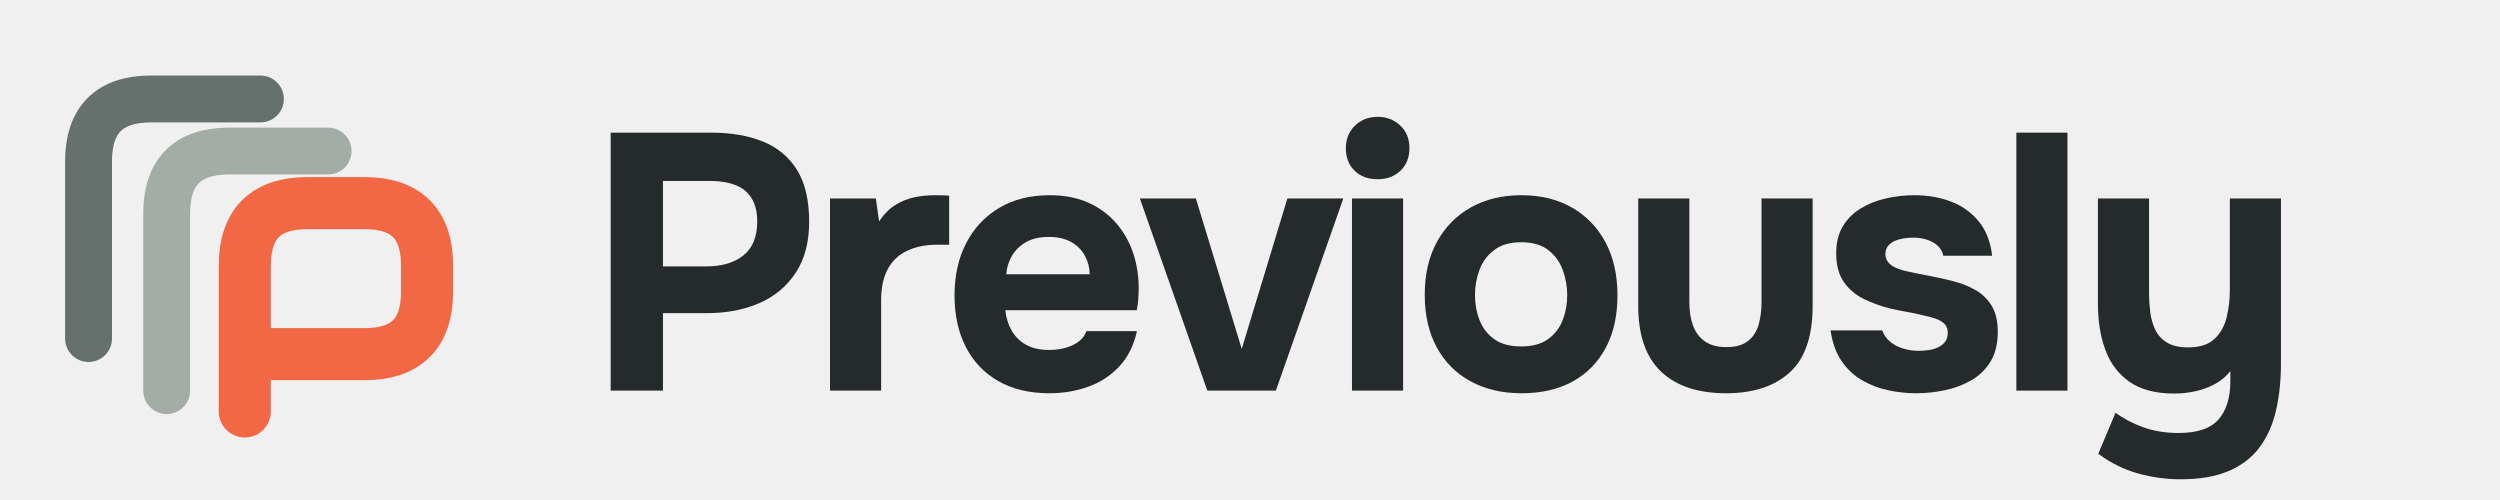
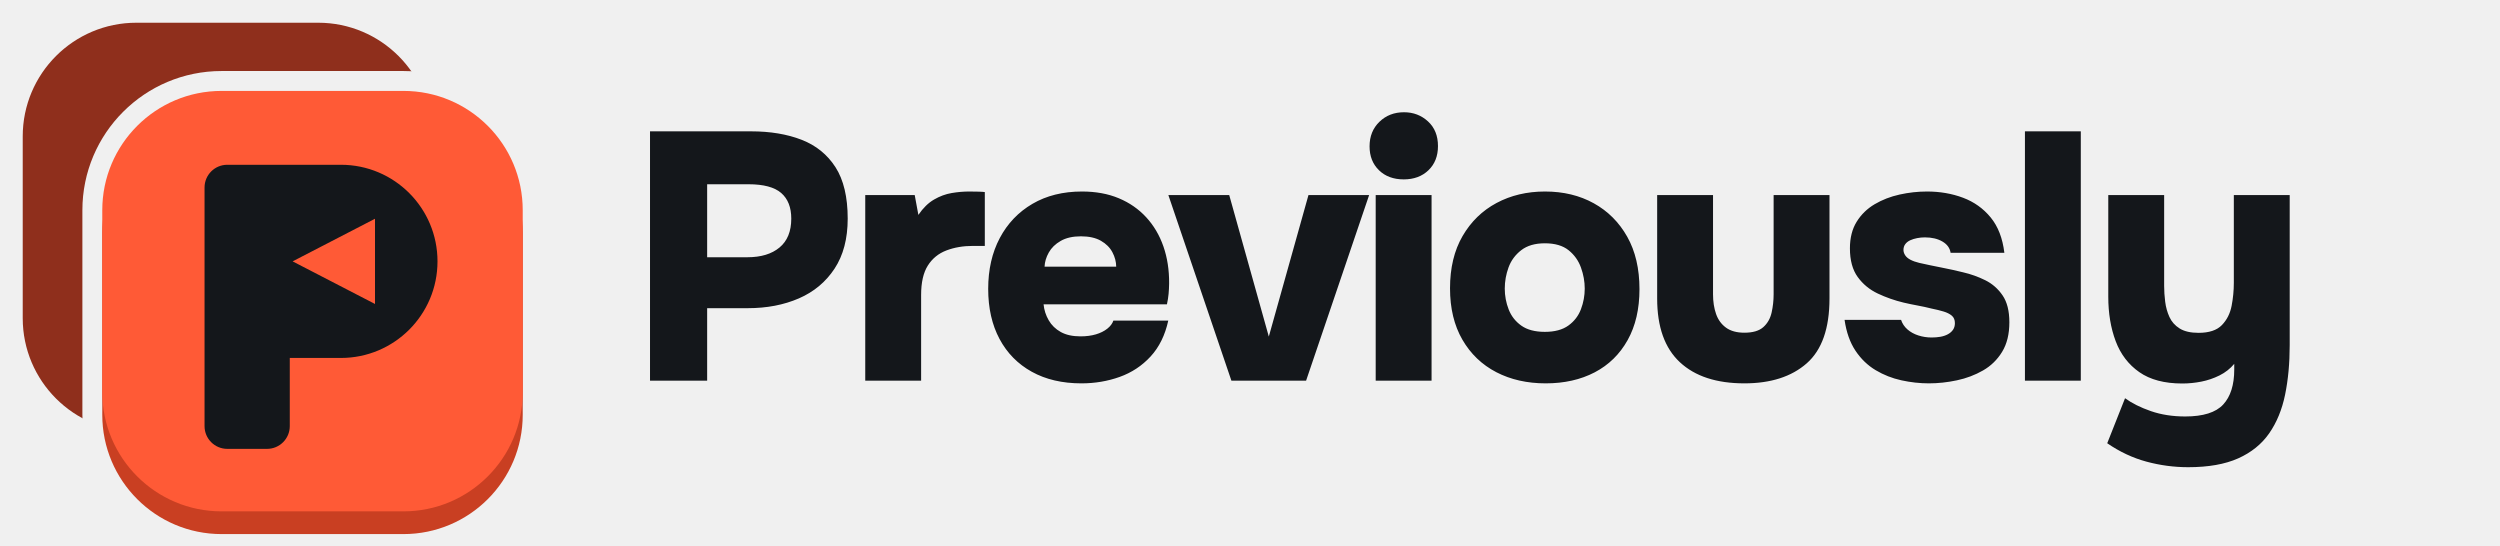
- <svg xmlns="http://www.w3.org/2000/svg" width="480" height="96" viewBox="0 0 480 96" color="#252B2C">
-   <g transform="translate(0 0)">
-     <path d="M17 65V31Q17 19 29 19H50" fill="none" stroke="#66716E" stroke-width="9" stroke-linecap="round" stroke-linejoin="round" />
-     <path d="M32 75V41Q32 29 44 29H63" fill="none" stroke="#A4ADA5" stroke-width="9" stroke-linecap="round" stroke-linejoin="round" />
-     <path d="M47 79V51Q47 39 59 39H70Q82 39 82 51V56Q82 68 70 68H47" fill="none" stroke="#F26844" stroke-width="10" stroke-linecap="round" stroke-linejoin="round" />
+ <svg xmlns="http://www.w3.org/2000/svg" width="440" height="96" viewBox="0 0 440 96">
+   <defs>
+     <mask id="wordmarkgap" maskUnits="userSpaceOnUse" x="0" y="0" width="96" height="96">
+       <rect width="96" height="96" fill="#fff" />
+       <path d="M39 12.5H71A24.5 24.5 0 0 1 95.5 37V73A24.5 24.5 0 0 1 71 97.5H39A24.5 24.5 0 0 1 14.5 73V37A24.5 24.5 0 0 1 39 12.5Z" fill="#000" />
+     </mask>
+   </defs>
+   <g transform="translate(0 0) scale(1)">
+     <path d="M24 4H56A20 20 0 0 1 76 24V56A20 20 0 0 1 56 76H24A20 20 0 0 1 4 56V24A20 20 0 0 1 24 4Z" fill="#8F2F1C" mask="url(#wordmarkgap)" />
+     <path d="M39 20H71A21 21 0 0 1 92 41V73A21 21 0 0 1 71 94H39A21 21 0 0 1 18 73V41A21 21 0 0 1 39 20Z" fill="#C93F22" />
+     <path d="M39 16H71A21 21 0 0 1 92 37V69A21 21 0 0 1 71 90H39A21 21 0 0 1 18 69V37A21 21 0 0 1 39 16Z" fill="#FF5A36" />
+     <path fill-rule="evenodd" d="M36 33A4 4 0 0 1 40 29H60A17 17 0 0 1 60 63H51V75A4 4 0 0 1 47 79H40A4 4 0 0 1 36 75Z M51.5 46L66 38.5L66 53.5Z" fill="#14171B" />
  </g>
-   <path d="M75 0V707.6H351.199Q432.199 707.6 492.399 683.3Q552.599 659 585.999 605.5Q619.398 552 619.398 463Q619.398 379.601 582.799 323.701Q546.199 267.801 483.199 240.201Q420.199 212.601 339.799 212.601H218.398V0ZM218.398 340.799H338.199Q401.8 340.799 439.4 371.199Q477.001 401.599 477.001 464Q477.001 519.001 445.3 547.102Q413.6 575.202 344.799 575.202H218.398Z" transform="translate(112 75) scale(0.07 -0.07)" fill="#252B2C" />
-   <path d="M55 0V527H180.799L189.599 464.199Q209.599 493.999 234.599 509.399Q259.599 524.8 286.999 530.4Q314.399 536 341.599 536Q354.599 536 365.599 535.7Q376.599 535.4 381.799 534.8V400.202H348.999Q301.998 400.202 267.098 383.902Q232.198 367.601 213.698 333.901Q195.198 300.2 195.198 246.8V0Z" transform="translate(155.51 75) scale(0.07 -0.07)" fill="#252B2C" />
-   <path d="M295.6 -7.2Q213.4 -7.2 155.1 26.1Q96.8 59.4 65.9 119.8Q35 180.2 35 261.2Q35 342.6 66.8 404.3Q98.6 466 157.2 501Q215.8 536 296.4 536Q356 536 401.4 515.8Q446.8 495.6 478.2 459.599Q509.6 423.599 525.3 376.199Q541 328.799 540.199 274Q539.799 260.2 538.699 247.3Q537.599 234.4 534.8 220.6H174.398Q177.198 190.8 191.099 165.799Q204.999 140.799 230.399 126.199Q255.8 111.598 294 111.598Q318.8 111.598 339.9 117.498Q361.001 123.398 376.201 135.198Q391.401 146.999 396.801 163.199H535.399Q522.199 103.799 486.499 65.9Q450.799 28 400.9 10.4Q351 -7.2 295.6 -7.2ZM405.801 319.199Q405.401 346.2 392.701 369.701Q380.001 393.201 355.301 407.401Q330.6 421.601 293.4 421.601Q255.199 421.601 229.799 406.601Q204.399 391.601 191.499 368.101Q178.598 344.6 176.998 319.199Z" transform="translate(180.82 75) scale(0.07 -0.07)" fill="#252B2C" />
-   <path d="M184.801 0 -0.2 527H153.398L279.2 114.399L404.401 527H557.799L372.798 0Z" transform="translate(218.87 75) scale(0.07 -0.07)" fill="#252B2C" />
-   <path d="M55 0V527H195.198V0ZM125.199 579.801Q86 579.801 62.1 603.301Q38.201 626.8 38.201 664.4Q38.201 702.599 63.2 726.799Q88.2 750.999 125.799 750.999Q161.399 750.999 186.998 727.499Q212.598 703.999 212.598 665Q212.598 626.8 188.098 603.301Q163.599 579.801 125.199 579.801Z" transform="translate(255.73 75) scale(0.07 -0.07)" fill="#252B2C" />
-   <path d="M301.2 -7.2Q221.2 -7.2 161.3 25.2Q101.4 57.6 68.2 118.3Q35 179 35 262.4Q35 347.4 68.7 408.5Q102.4 469.6 162 502.8Q221.6 536 300.2 536Q379.6 536 438.7 502.2Q497.8 468.4 530.7 407Q563.599 345.6 563.599 260.6Q563.599 177.8 531.4 117.4Q499.2 57 440.4 24.9Q381.6 -7.2 301.2 -7.2ZM299.4 121.198Q345.4 121.198 373.201 141.198Q401.001 161.198 413.401 193.499Q425.802 225.799 425.802 261.8Q425.802 297.801 413.401 331.201Q401.001 364.602 373.501 385.802Q346 407.002 299.4 407.002Q253.799 407.002 225.699 385.802Q197.599 364.602 185.199 331.501Q172.798 298.401 172.798 261.8Q172.798 225.199 185.499 192.899Q198.199 160.598 225.999 140.898Q253.799 121.198 299.4 121.198Z" transform="translate(271.1 75) scale(0.07 -0.07)" fill="#252B2C" />
-   <path d="M294.2 -7.2Q178 -7.2 115.5 52.3Q53 111.8 53 232.4V527H193.198V242.4Q193.198 205.999 203.398 178.299Q213.599 150.598 235.999 134.998Q258.399 119.398 294.2 119.398Q333.2 119.398 354.3 136.198Q375.401 152.998 383.301 181.299Q391.201 209.599 391.201 242.4V527H531.399V232.4Q531.399 107 468.499 49.9Q405.6 -7.2 294.2 -7.2Z" transform="translate(310.83 75) scale(0.07 -0.07)" fill="#252B2C" />
-   <path d="M261.4 -7.2Q223.6 -7.2 185 1.0Q146.4 9.2 113.1 28.6Q79.8 48 57 81.5Q34.2 114.999 27 165.199H168.798Q175.198 146.599 190.499 133.999Q205.799 121.398 226.499 115.298Q247.2 109.198 268.4 109.198Q282 109.198 296.1 111.198Q310.2 113.198 322.201 118.898Q334.201 124.599 341.301 134.199Q348.401 143.799 348.401 158.799Q348.401 174 339.701 182.8Q331.001 191.6 315.901 197.1Q300.801 202.6 280.201 206.6Q258.601 212.2 235.701 216.1Q212.8 220 190.6 225.2Q152.8 234.6 118.8 251.1Q84.8 267.6 63.6 297.6Q42.401 327.6 42.401 377.2Q42.401 420.4 60.6 450.7Q78.8 481 109.8 499.8Q140.8 518.6 179.1 527.3Q217.4 536 257 536Q311.4 536 357.1 518.6Q402.8 501.2 433.099 464.6Q463.399 428 470.199 370.001H336.001Q332.001 392.401 309.101 406.001Q286.201 419.602 252 419.602Q239.6 419.602 226.5 417.402Q213.399 415.202 202.299 410.201Q191.199 405.201 184.299 396.401Q177.398 387.601 177.398 374.4Q177.398 363.2 183.799 353.9Q190.199 344.599 203.099 338.299Q216 331.999 234 327.799Q266 320.799 300.8 314.199Q335.601 307.599 363.2 300.199Q395.8 291.999 423.6 276.399Q451.4 260.799 468.5 233.399Q485.599 205.999 485.599 161.599Q485.599 112.2 465.599 79.5Q445.599 46.8 412.5 28Q379.4 9.2 339.8 1.0Q300.2 -7.2 261.4 -7.2Z" transform="translate(349.58 75) scale(0.07 -0.07)" fill="#252B2C" />
-   <path d="M55 0V707.6H195.198V0Z" transform="translate(383.29 75) scale(0.07 -0.07)" fill="#252B2C" />
-   <path d="M285.8 -243.2Q226.4 -243.2 168.8 -227.1Q111.201 -211 60.201 -173.199L107.4 -60.601Q139.201 -84.402 183.001 -100.302Q226.801 -116.202 280.001 -116.202Q357.801 -116.202 390.101 -78.901Q422.401 -41.601 422.401 25.999V53.601Q405.001 31.401 379.601 17.8Q354.201 4.2 325.701 -1.9Q297.2 -8 268.2 -8Q192 -8 146.1 23.9Q100.2 55.8 79.7 111.4Q59.2 167 59.2 237.8V527H199.398V266.4Q199.398 241.199 202.698 215.099Q205.998 188.999 216.398 167.098Q226.798 145.198 248.399 131.898Q269.999 118.598 306.599 118.598Q354.6 118.598 379.2 142.098Q403.8 165.598 412.401 201.799Q421.001 237.999 421.001 277V527H561.199V75.597Q561.199 3.598 547.499 -55.102Q533.799 -113.801 502.299 -155.801Q470.799 -197.8 417.799 -220.5Q364.799 -243.2 285.8 -243.2Z" transform="translate(398.66 75) scale(0.07 -0.07)" fill="#252B2C" />
+   <path d="M114.402 67.0V23.116H132.171Q137.255 23.116 141.074 24.598Q144.894 26.08 147.045 29.428Q149.196 32.776 149.196 38.48Q149.196 43.762 146.884 47.278Q144.571 50.793 140.603 52.517Q136.635 54.24 131.601 54.24H124.458V67.0ZM124.458 45.275H131.551Q135.135 45.275 137.199 43.558Q139.264 41.84 139.264 38.48Q139.264 35.504 137.491 33.966Q135.718 32.429 131.725 32.429H124.458Z M152.284 67.0V34.326H160.989L161.634 37.823Q162.874 36 164.393 35.12Q165.912 34.239 167.505 33.973Q169.098 33.706 170.562 33.706Q171.492 33.706 172.267 33.731Q173.042 33.756 173.327 33.805V43.279H171.256Q168.652 43.279 166.563 44.079Q164.473 44.878 163.295 46.745Q162.117 48.611 162.117 51.909V67.0Z M190.34 67.471Q185.28 67.471 181.598 65.431Q177.915 63.392 175.918 59.659Q173.922 55.927 173.922 50.843Q173.922 45.746 175.962 41.896Q178.002 38.046 181.709 35.876Q185.417 33.706 190.426 33.706Q194.072 33.706 196.905 34.89Q199.739 36.074 201.735 38.244Q203.732 40.414 204.761 43.372Q205.79 46.329 205.765 49.888Q205.753 50.843 205.672 51.723Q205.592 52.604 205.381 53.558H183.668Q183.817 55.071 184.574 56.373Q185.33 57.675 186.706 58.438Q188.083 59.2 190.166 59.2Q191.679 59.2 192.875 58.847Q194.072 58.494 194.884 57.849Q195.696 57.204 195.957 56.423H205.616Q204.773 60.279 202.504 62.741Q200.235 65.202 197.06 66.337Q193.886 67.471 190.34 67.471ZM196.453 46.937Q196.44 45.635 195.783 44.395Q195.126 43.155 193.756 42.374Q192.386 41.592 190.24 41.592Q188.095 41.592 186.688 42.398Q185.28 43.204 184.586 44.444Q183.892 45.684 183.842 46.937Z M216.727 67.0 205.629 34.326H216.342L223.311 59.238L230.292 34.326H240.969L229.871 67.0Z M242.122 67.0V34.326H251.955V67.0ZM247.057 31.573Q244.354 31.573 242.699 29.961Q241.043 28.349 241.043 25.758Q241.043 23.116 242.779 21.436Q244.515 19.756 247.107 19.756Q249.574 19.756 251.329 21.368Q253.084 22.98 253.084 25.708Q253.084 28.349 251.41 29.961Q249.736 31.573 247.057 31.573Z M272.043 67.471Q267.145 67.471 263.351 65.506Q259.556 63.54 257.38 59.783Q255.204 56.026 255.204 50.744Q255.204 45.35 257.411 41.549Q259.618 37.748 263.388 35.727Q267.158 33.706 271.919 33.706Q276.768 33.706 280.506 35.777Q284.245 37.848 286.396 41.673Q288.548 45.498 288.548 50.892Q288.548 56.125 286.464 59.858Q284.381 63.59 280.667 65.531Q276.954 67.471 272.043 67.471ZM271.894 58.407Q274.498 58.407 276.042 57.291Q277.586 56.175 278.249 54.414Q278.913 52.653 278.913 50.793Q278.913 48.933 278.249 47.092Q277.586 45.25 276.067 44.035Q274.548 42.82 271.894 42.82Q269.303 42.82 267.734 44.035Q266.166 45.25 265.502 47.067Q264.839 48.884 264.839 50.793Q264.839 52.703 265.527 54.464Q266.215 56.224 267.759 57.316Q269.303 58.407 271.894 58.407Z M307.011 67.471Q299.658 67.471 295.659 63.751Q291.66 60.031 291.66 52.542V34.326H301.493V51.798Q301.493 53.732 302.026 55.257Q302.56 56.782 303.781 57.669Q305.002 58.556 307.011 58.556Q309.243 58.556 310.347 57.57Q311.45 56.584 311.804 55.009Q312.157 53.434 312.157 51.798V34.326H321.99V52.542Q321.99 60.428 317.979 63.95Q313.968 67.471 307.011 67.471Z M339.474 67.471Q337.094 67.471 334.657 66.938Q332.22 66.405 330.119 65.152Q328.017 63.9 326.566 61.73Q325.115 59.56 324.644 56.299H334.589Q334.911 57.278 335.711 57.979Q336.511 58.68 337.633 59.039Q338.755 59.399 339.97 59.399Q340.764 59.399 341.496 59.275Q342.227 59.151 342.816 58.835Q343.405 58.518 343.734 58.035Q344.062 57.551 344.062 56.869Q344.062 56.026 343.529 55.567Q342.996 55.108 342.078 54.829Q341.161 54.55 339.933 54.302Q338.768 54.005 337.515 53.775Q336.263 53.546 335.048 53.261Q332.667 52.69 330.497 51.667Q328.327 50.644 326.957 48.753Q325.586 46.862 325.586 43.713Q325.586 40.948 326.771 39.032Q327.955 37.116 329.939 35.944Q331.923 34.772 334.335 34.239Q336.746 33.706 339.152 33.706Q342.574 33.706 345.495 34.803Q348.415 35.901 350.362 38.275Q352.308 40.65 352.767 44.494H343.306Q343.12 43.242 341.868 42.51Q340.615 41.778 338.78 41.778Q338.086 41.778 337.416 41.909Q336.746 42.039 336.201 42.287Q335.655 42.535 335.333 42.963Q335.01 43.39 335.01 43.986Q335.01 44.457 335.302 44.916Q335.593 45.374 336.226 45.709Q336.858 46.044 337.788 46.267Q339.71 46.701 341.719 47.092Q343.728 47.482 345.513 47.929Q347.547 48.4 349.401 49.318Q351.254 50.235 352.451 51.984Q353.648 53.732 353.648 56.72Q353.648 59.833 352.377 61.916Q351.106 63.999 349.01 65.202Q346.914 66.405 344.416 66.938Q341.917 67.471 339.474 67.471Z M356.388 67.0V23.116H366.221V67.0Z M385.119 82.227Q381.386 82.227 377.772 81.248Q374.157 80.268 370.871 78.011L374.008 70.088Q375.831 71.414 378.553 72.357Q381.275 73.299 384.598 73.299Q389.335 73.299 391.282 71.197Q393.228 69.096 393.228 65.016V64.036Q392.162 65.314 390.631 66.076Q389.099 66.839 387.425 67.167Q385.751 67.496 384.077 67.496Q379.39 67.496 376.526 65.5Q373.661 63.503 372.359 60.044Q371.057 56.584 371.057 52.219V34.326H380.89V50.31Q380.89 51.649 381.07 53.093Q381.25 54.538 381.82 55.79Q382.391 57.043 383.618 57.812Q384.846 58.58 386.942 58.58Q389.732 58.58 391.052 57.216Q392.373 55.852 392.763 53.831Q393.154 51.81 393.154 49.764V34.326H402.987V60.75Q402.987 65.524 402.175 69.468Q401.363 73.411 399.379 76.263Q397.395 79.115 393.923 80.671Q390.451 82.227 385.119 82.227Z" fill="#14171B" />
</svg>
